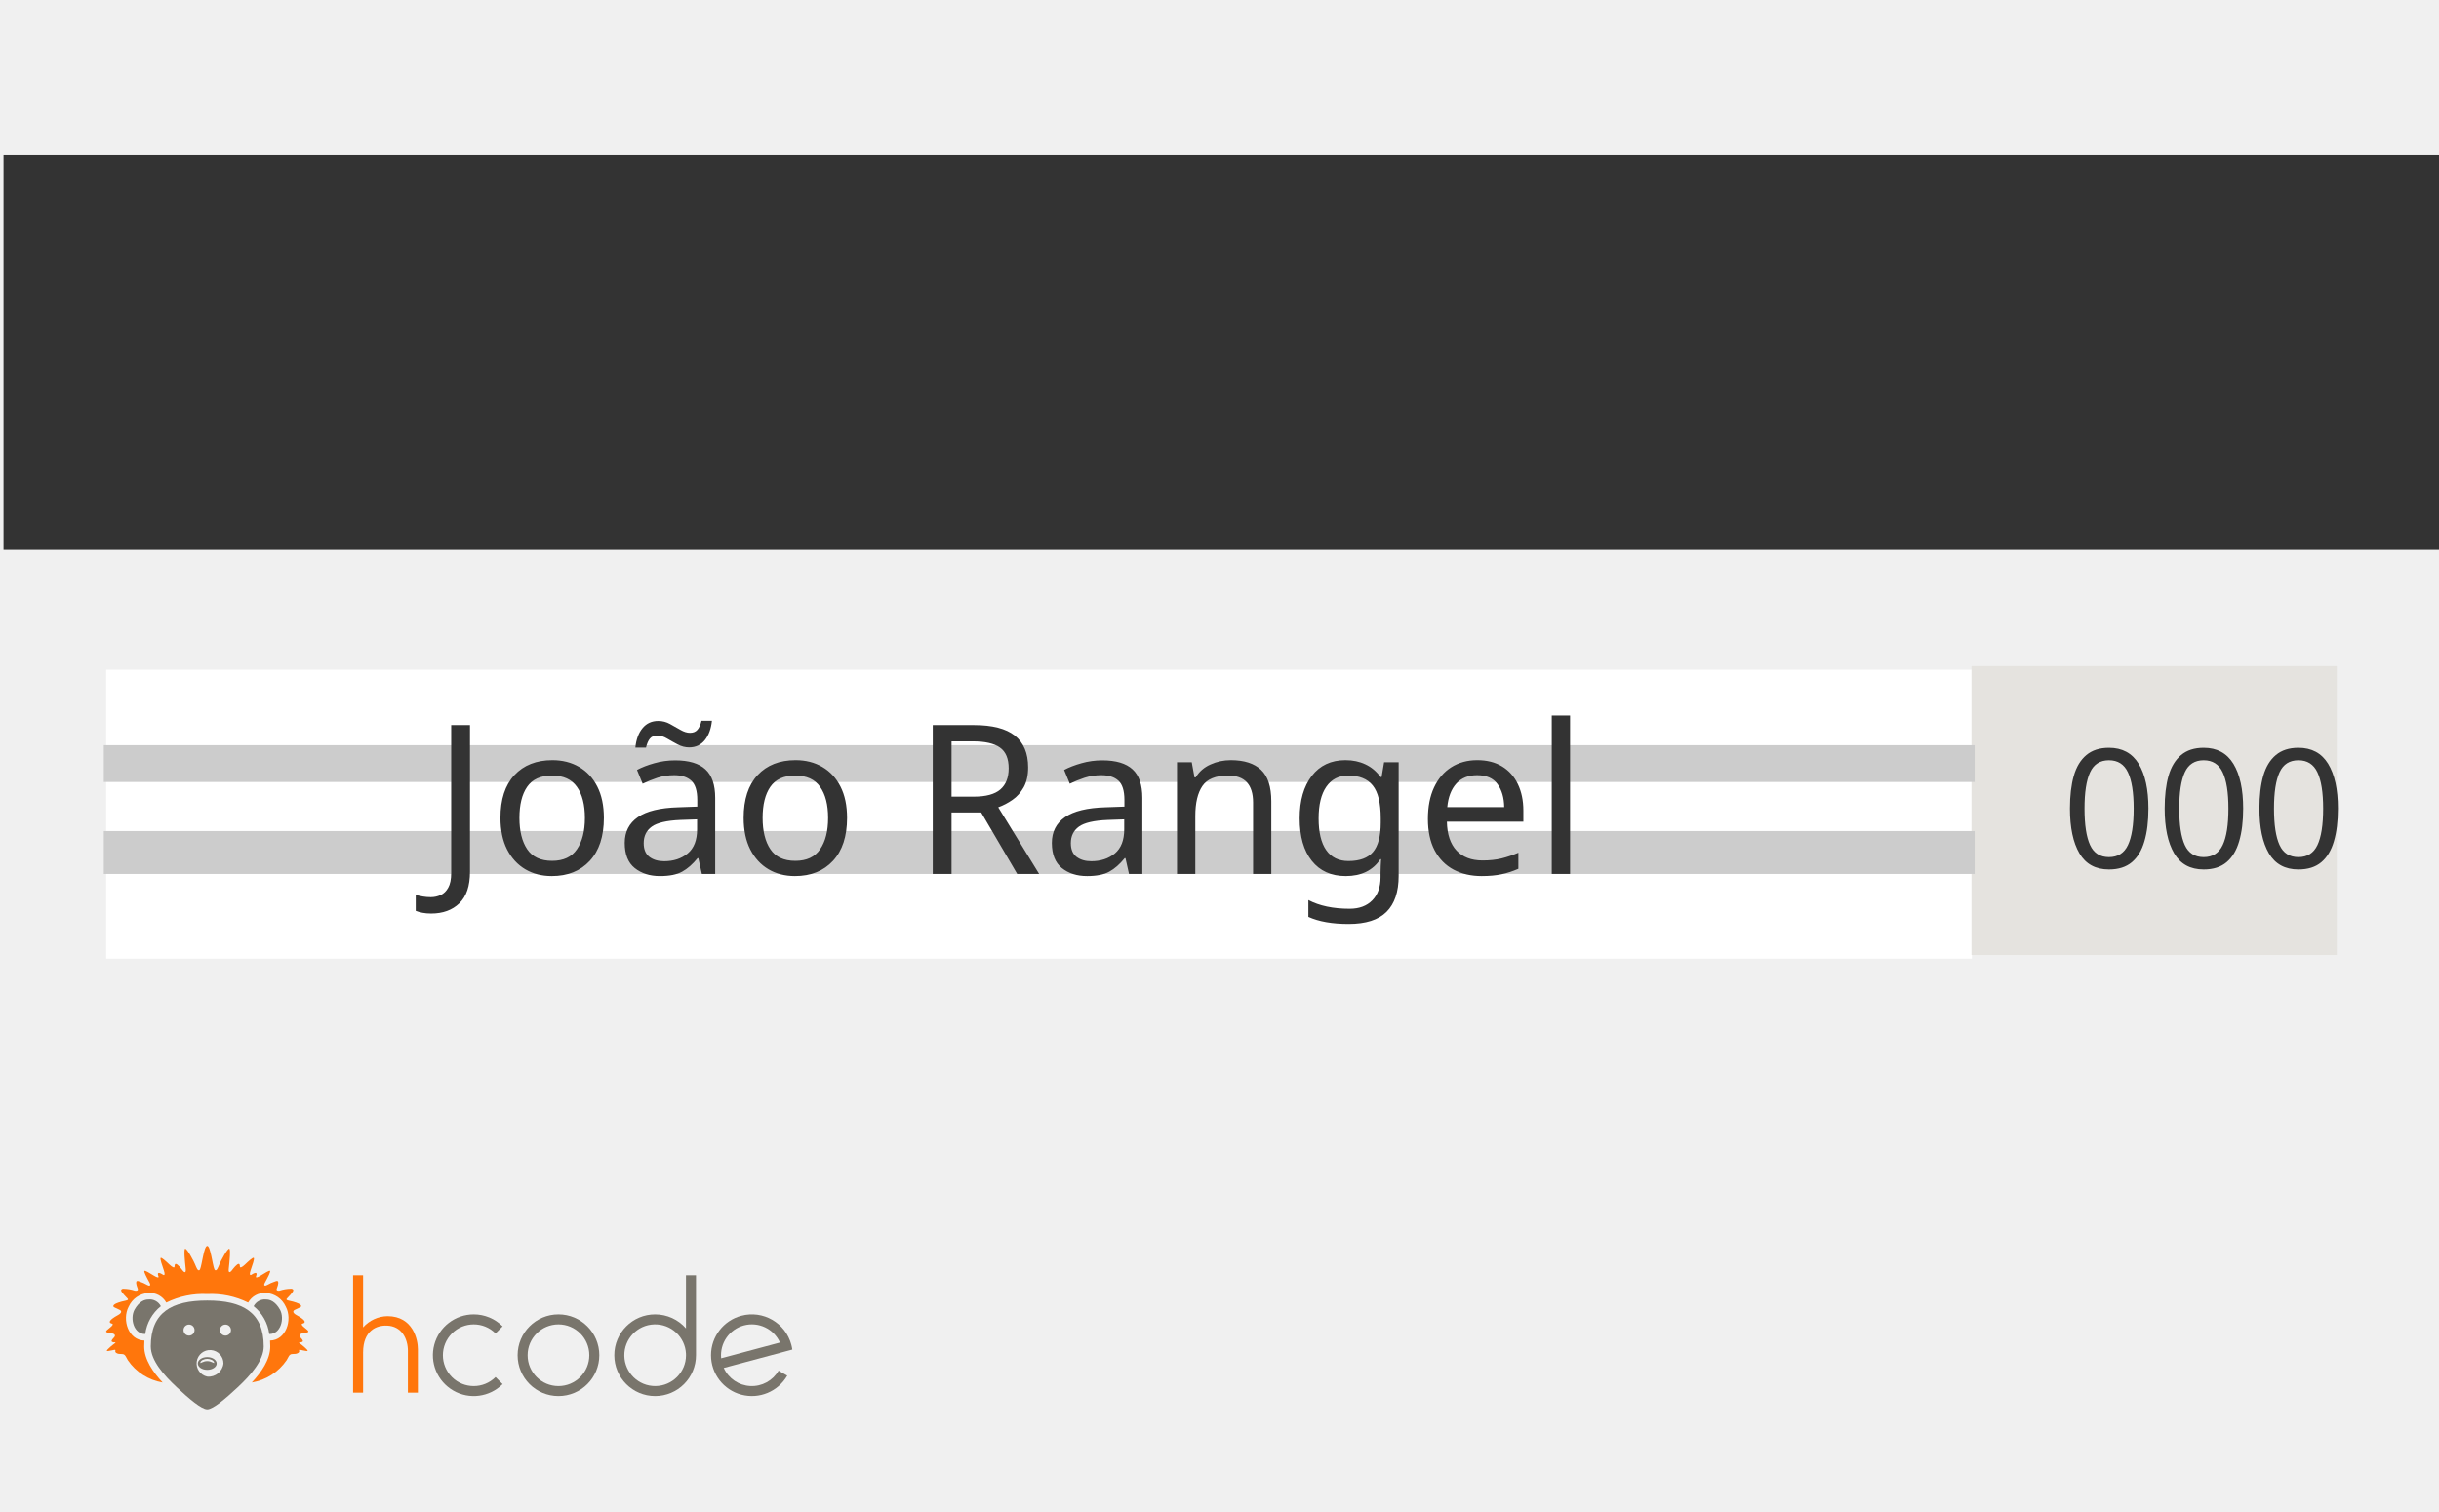
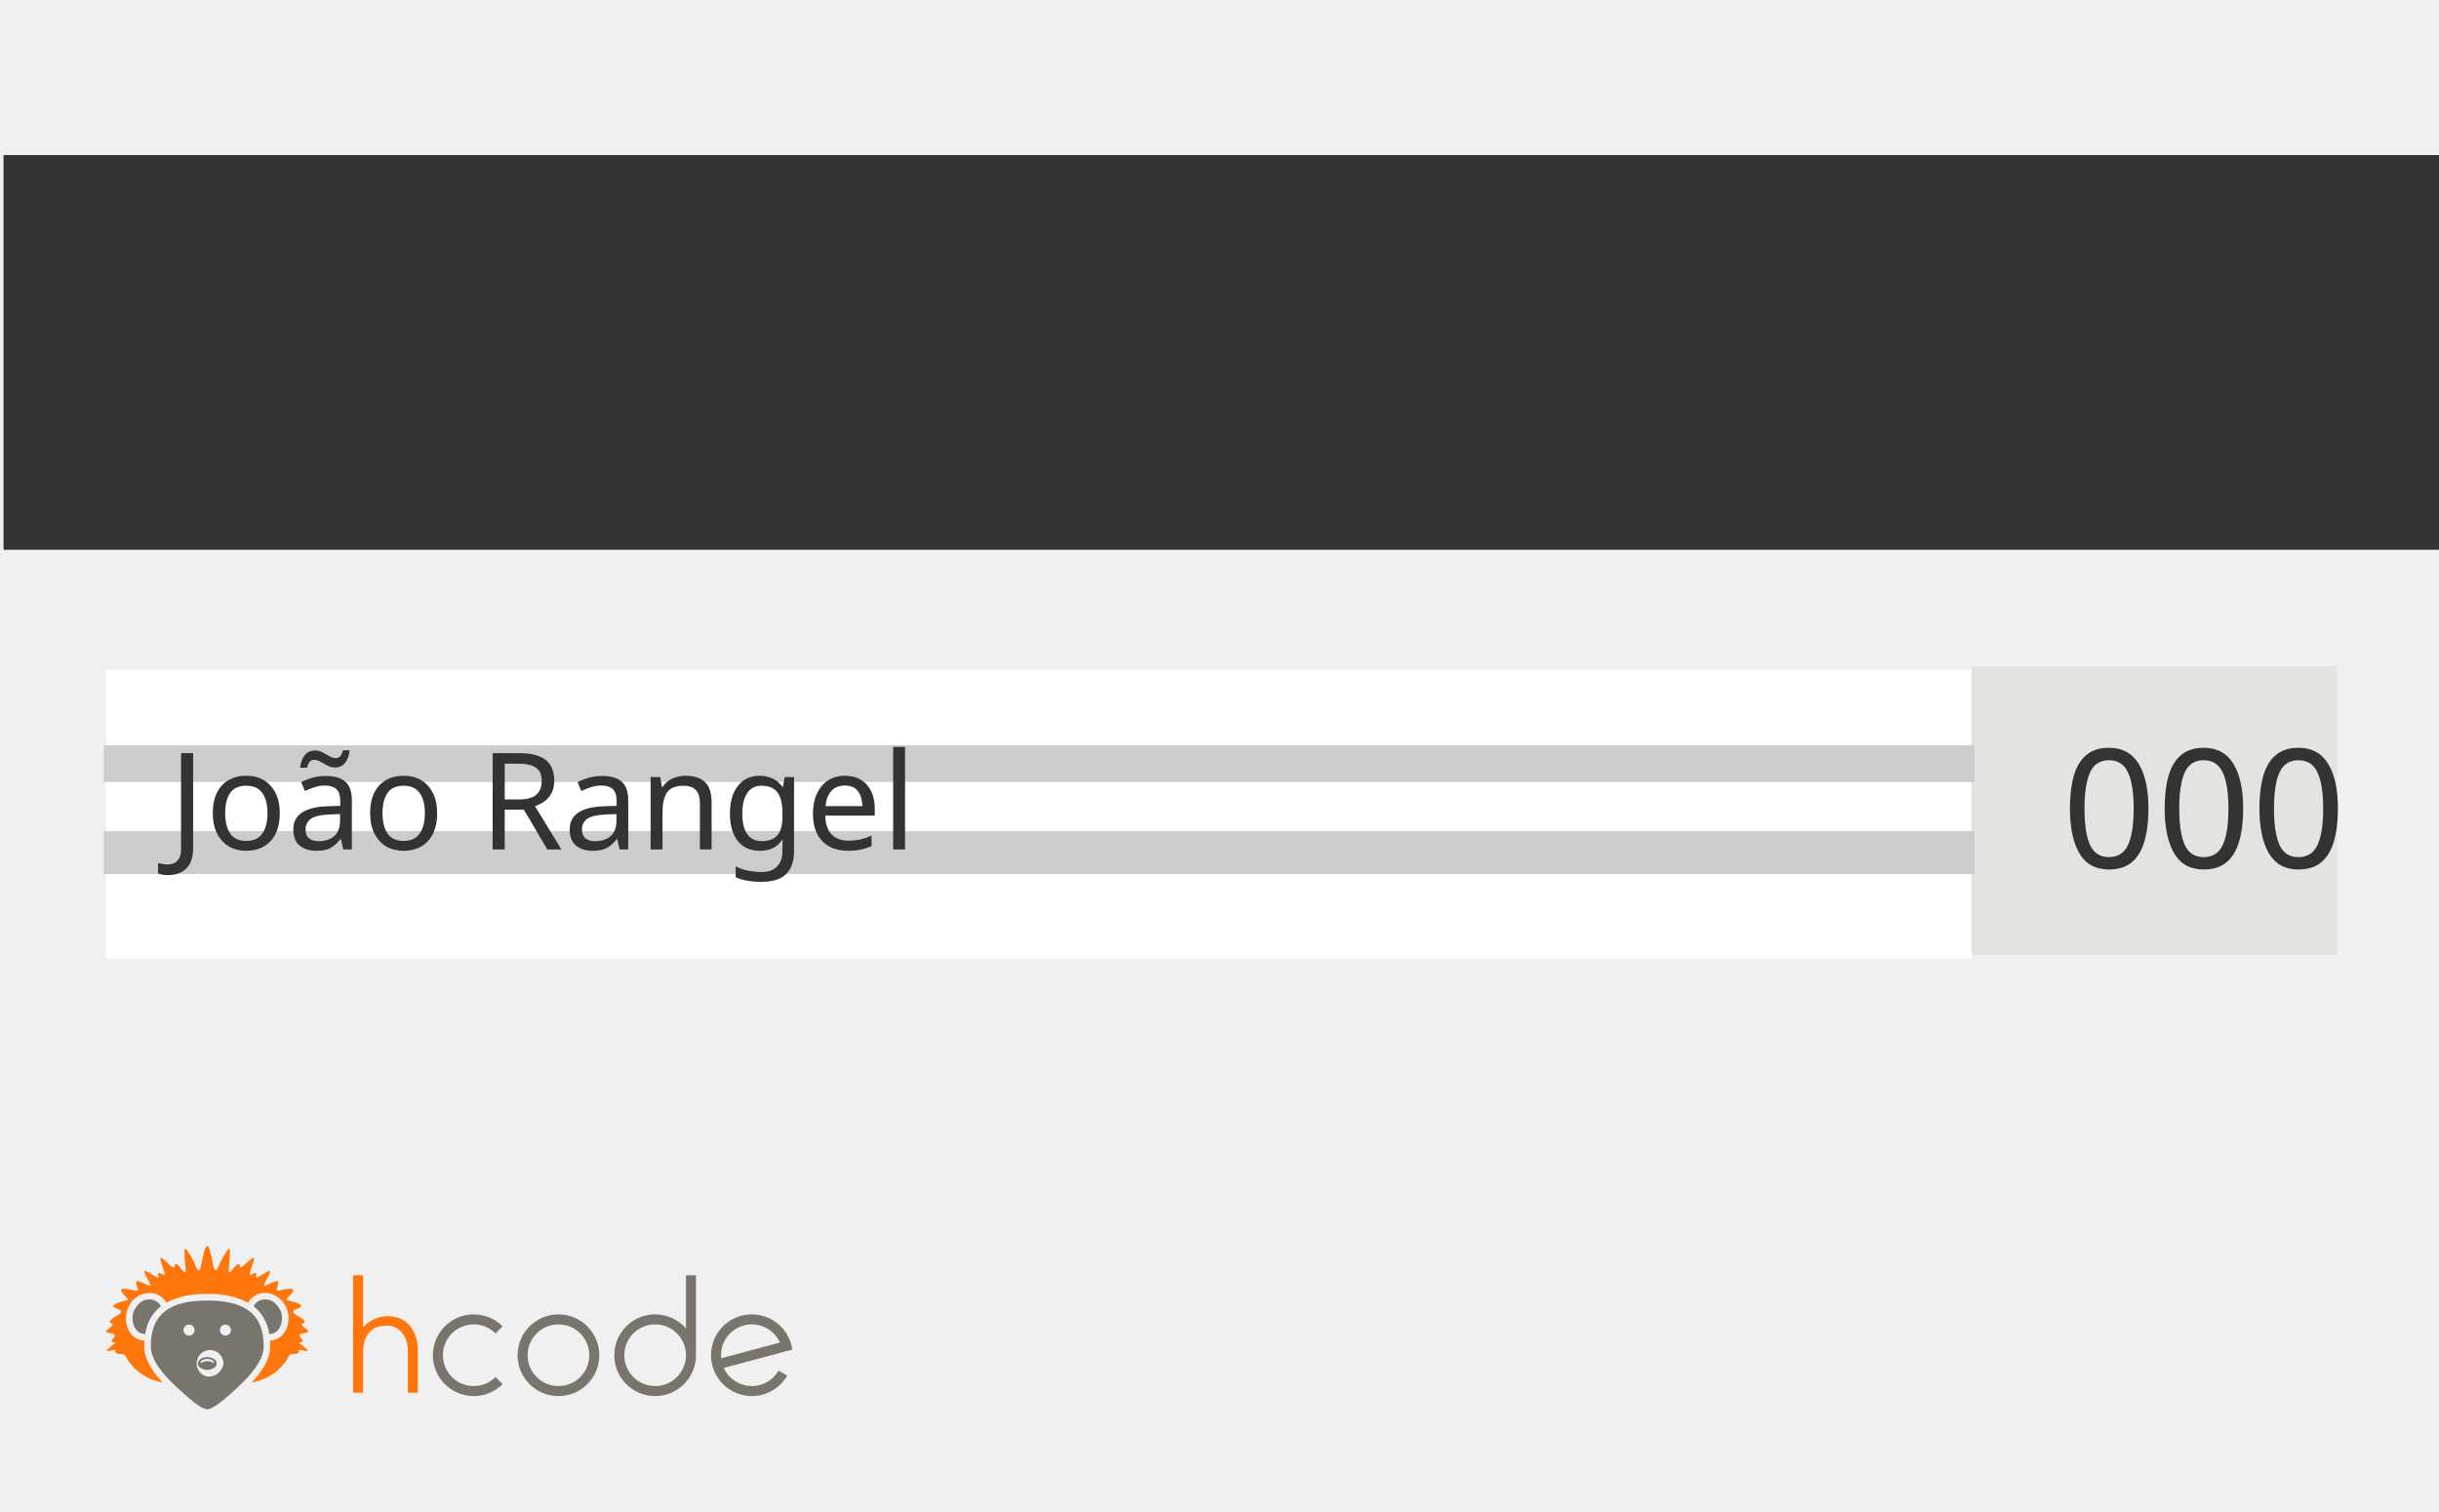
<svg xmlns="http://www.w3.org/2000/svg" width="397.613" height="246.497" viewBox="0 0 397.613 246.497">
+   <defs>
+     <style>@font-face {font-family: "Nothing";font-style: normal;font-weight: 300;src: local("Open Sans Regular"), url("../fonts/NothingYouCouldDo-Regular.ttf") format("truetype");}@font-face {font-family: "Teko";font-style: normal;font-weight: 400;src: local("Teko"), url("assets/fonts/Teko-Regular.ttf") format("truetype");}</style>
+   </defs>
  <g transform="translate(-4292.083 3734.497)">
    <g transform="translate(4292.083 -3734.497)">
      <path d="M590.213,409.912A20.6,20.6,0,0,1,569.527,430.6H213.285A20.6,20.6,0,0,1,192.6,409.912V204.785A20.6,20.6,0,0,1,213.285,184.1H569.527a20.6,20.6,0,0,1,20.685,20.685Z" transform="translate(-192.6 -184.1)" fill="#f0f0f0" />
    </g>
    <g transform="translate(4292.657 -3709.215)">
      <rect width="397.038" height="64.353" fill="#333" />
    </g>
    <g transform="translate(4309.39 -3625.305)">
      <rect width="304.157" height="47.116" fill="#fff" />
    </g>
    <g transform="translate(4613.478 -3625.9)">
      <rect width="59.555" height="47.116" fill="#e5e3df" />
    </g>
    <rect width="305" height="6" transform="translate(4309 -3613)" fill="#ccc" />
    <rect width="305" height="7" transform="translate(4309 -3599)" fill="#ccc" />
    <g transform="translate(4309.39 -3531.357)">
      <path d="M113.935,280.128c-5.782,0-9.206,1.923-9.206,7.472,0,2.3,2.115,4.681,4.234,6.665,1.989,1.861,4.03,3.6,4.972,3.6s2.983-1.736,4.972-3.6c2.119-1.983,4.234-4.369,4.234-6.665C123.141,282.051,119.717,280.128,113.935,280.128Zm-3.87,4.819a.9.9,0,1,1,.9.9A.9.9,0,0,1,110.065,284.947Zm3.87,7.584a2.189,2.189,0,1,1,2.643-2.141A2.432,2.432,0,0,1,113.935,292.531Zm2.968-6.682a.9.9,0,1,1,.9-.9A.9.9,0,0,1,116.9,285.849Z" transform="translate(-97.457 -271.226)" fill="#79756c" fill-rule="evenodd" />
      <path d="M95,285.079c-1.853.052-2.53-2.485-1.758-3.949.777-1.387,1.662-1.677,2.267-1.677a2.036,2.036,0,0,1,2.037,1.094A6.975,6.975,0,0,0,95,285.079" transform="translate(-88.631 -270.721)" fill="#79756c" fill-rule="evenodd" />
      <path d="M92.377,244.835c.53,0,.865,3.134,1.166,3.8.154.339.426.157.629-.359.522-1.326,1.546-3.048,1.794-2.982s.063,1.908-.086,3.288c-.066.616.16.7.535.21.122-.161.827-1.1,1.123-1.025.07.017.151.075.165.435.01.269.335.129.787-.295.669-.628,1.325-1.25,1.473-1.12s-.205,1.133-.527,2.066c-.2.587-.138.868.177.661.138-.091.623-.405.763-.226.036.046.1.113-.049.508-.1.276.213.213.739-.115.715-.446,1.431-.884,1.541-.783.146.134-.323.993-.827,1.922-.3.545.045.589.4.369a5.833,5.833,0,0,1,1.182-.531c.2-.048,1-.557.345,1.148-.114.3.194.384.461.32a6.275,6.275,0,0,1,1.839-.31.423.423,0,0,1,.372.138c.1.162,0,.417-1.02,1.464-.125.128-.1.243.27.322,2.216.469,2.073.868,2.039.98s-.467.259-1.03.545c-.394.2-.275.536.27.832,1.447.786,1.365,1.093,1.35,1.16s-.042.163-.358.246c-.245.064-.1.316.319.637.374.291.687.542.634.678s-.437.185-.91.264c-.522.084-.671.363-.36.682.472.482.4.607.349.667a.578.578,0,0,1-.441.111c-.248-.009-.157.09-.048.165.227.157,1.342,1.037,1.3,1.224-.016.085-.343.024-.8-.07s-.657-.186-.584.088-.295.444-.58.483a3.8,3.8,0,0,1-.517.027c-.545,0-.638.519-.941,1A8.6,8.6,0,0,1,99.64,267.1c1.559-1.679,3.009-3.743,3.009-5.886,0-.329-.012-.645-.034-.952,2.634-.054,3.678-3.415,2.574-5.51l-.006-.012-.007-.012a3.786,3.786,0,0,0-3.2-2.222,3.078,3.078,0,0,0-2.93,1.563,13.626,13.626,0,0,0-6.673-1.393,13.626,13.626,0,0,0-6.673,1.393,3.078,3.078,0,0,0-2.93-1.563,3.787,3.787,0,0,0-3.2,2.222l-.007.012-.006.012c-1.1,2.1-.059,5.456,2.575,5.51-.022.306-.034.623-.034.952,0,2.144,1.449,4.207,3.008,5.886a8.6,8.6,0,0,1-5.677-3.637c-.3-.484-.4-1-.941-1a3.79,3.79,0,0,1-.517-.027c-.285-.038-.653-.209-.58-.483s-.135-.177-.584-.088-.787.155-.8.07c-.04-.187,1.075-1.066,1.3-1.224.109-.075.2-.174-.048-.165a.579.579,0,0,1-.441-.111c-.053-.061-.122-.185.35-.667.31-.32.161-.6-.36-.682-.472-.079-.856-.129-.91-.264s.26-.386.634-.678c.415-.321.565-.573.319-.637-.316-.083-.345-.192-.358-.246s-.1-.374,1.349-1.16c.545-.3.664-.632.27-.832-.564-.286-1-.431-1.031-.545s-.177-.511,2.039-.98c.375-.079.4-.194.27-.322-1.022-1.047-1.123-1.3-1.02-1.464a.423.423,0,0,1,.372-.138,6.275,6.275,0,0,1,1.838.31c.267.064.575-.022.461-.32-.652-1.705.146-1.2.345-1.148a5.833,5.833,0,0,1,1.182.531c.351.22.692.177.4-.369-.5-.929-.973-1.788-.827-1.922.109-.1.826.337,1.541.783.526.328.84.39.739.115-.144-.4-.085-.462-.049-.508.139-.179.625.135.762.226.315.208.379-.074.177-.661-.322-.933-.664-1.945-.527-2.066s.8.492,1.473,1.12c.452.424.777.563.787.295.014-.36.095-.418.165-.435.3-.072,1,.865,1.123,1.025.375.494.6.407.536-.21-.149-1.381-.332-3.223-.086-3.288s1.272,1.655,1.794,2.982c.2.517.475.7.629.359.3-.661.635-3.791,1.166-3.8" transform="translate(-75.899 -244.835)" fill="#ff760c" fill-rule="evenodd" />
      <path d="M173.77,285.079c1.853.052,2.53-2.485,1.759-3.949-.777-1.387-1.662-1.677-2.267-1.677a2.036,2.036,0,0,0-2.037,1.094,6.974,6.974,0,0,1,2.545,4.532" transform="translate(-147.181 -270.721)" fill="#79756c" fill-rule="evenodd" />
      <path d="M136.669,316.689c-.848,0-1.537.466-1.537,1.04s.689,1.04,1.537,1.04,1.538-.465,1.538-1.04S137.518,316.689,136.669,316.689Zm0,.651c-.664,0-1.144.424-1.132.281.035-.411.681-.65,1.132-.65s1.1.239,1.132.65C137.813,317.764,137.333,317.34,136.669,317.34Z" transform="translate(-120.192 -298.565)" fill="#79756c" fill-rule="evenodd" />
      <path d="M244.422,276.172v6.757h1.631v-7.085c0-1.534-.763-5.366-4.947-5.387a5.413,5.413,0,0,0-3.985,1.833v-8.5h-1.63v19.141h1.63v-6.536c0-3.639,2.236-4.464,3.9-4.4,2.364.092,3.406,2.082,3.406,4.178" transform="translate(-195.237 -259.007)" fill="#ff760c" fill-rule="evenodd" />
      <path d="M293.722,289.083a6.638,6.638,0,0,1,4.709,1.951l-1.153,1.153a5.028,5.028,0,1,0,0,7.111l1.153,1.153a6.659,6.659,0,1,1-4.709-11.368" transform="translate(-233.801 -277.922)" fill="#79756c" fill-rule="evenodd" />
      <path d="M348.488,290.714a5.028,5.028,0,1,1-5.028,5.028,5.029,5.029,0,0,1,5.028-5.028m0-1.631a6.659,6.659,0,1,1-6.659,6.659A6.659,6.659,0,0,1,348.488,289.083Z" transform="translate(-274.754 -277.922)" fill="#79756c" fill-rule="evenodd" />
      <path d="M416.016,276.816h-.005V276.6a5.028,5.028,0,1,0,.005.231Zm-5.029-6.647a6.643,6.643,0,0,1,5.023,2.287v-8.668h1.634v12.863c0,.059,0,.117,0,.176a6.659,6.659,0,1,1-6.659-6.659Z" transform="translate(-321.489 -259.007)" fill="#79756c" fill-rule="evenodd" />
      <path d="M478.064,293.666a5.029,5.029,0,0,0-9.587,2.569Zm-6.306-4.36a6.659,6.659,0,0,1,8.156,4.709,6.732,6.732,0,0,1,.163.8L468.9,297.809a5.029,5.029,0,0,0,8.937.442l1.412.815a6.659,6.659,0,1,1-7.49-9.762Z" transform="translate(-368.219 -277.918)" fill="#79756c" fill-rule="evenodd" />
    </g>
    <text transform="translate(4644 -3593)" fill="#333" font-size="27" font-family="Teko-Regular, Teko">
-       <tspan x="-15.795" y="0">000</tspan>
+       <tspan x="-15.795" y="0" style="font-family: 'Teko'">000</tspan>
    </text>
-     <text transform="translate(4459 -3592)" fill="#333" font-size="34" font-family="NothingYouCouldDo, Nothing You Could Do, Nothing">
-       <tspan x="-96.488" y="0">João Rangel</tspan>
+     <text transform="translate(4230 -3617)" fill="#333" font-size="22" font-family="NothingYouCouldDo, Nothing You Could Do">
+       <tspan x="89.566" y="21" style="font-family: 'Nothing'">João Rangel</tspan>
    </text>
  </g>
</svg>
